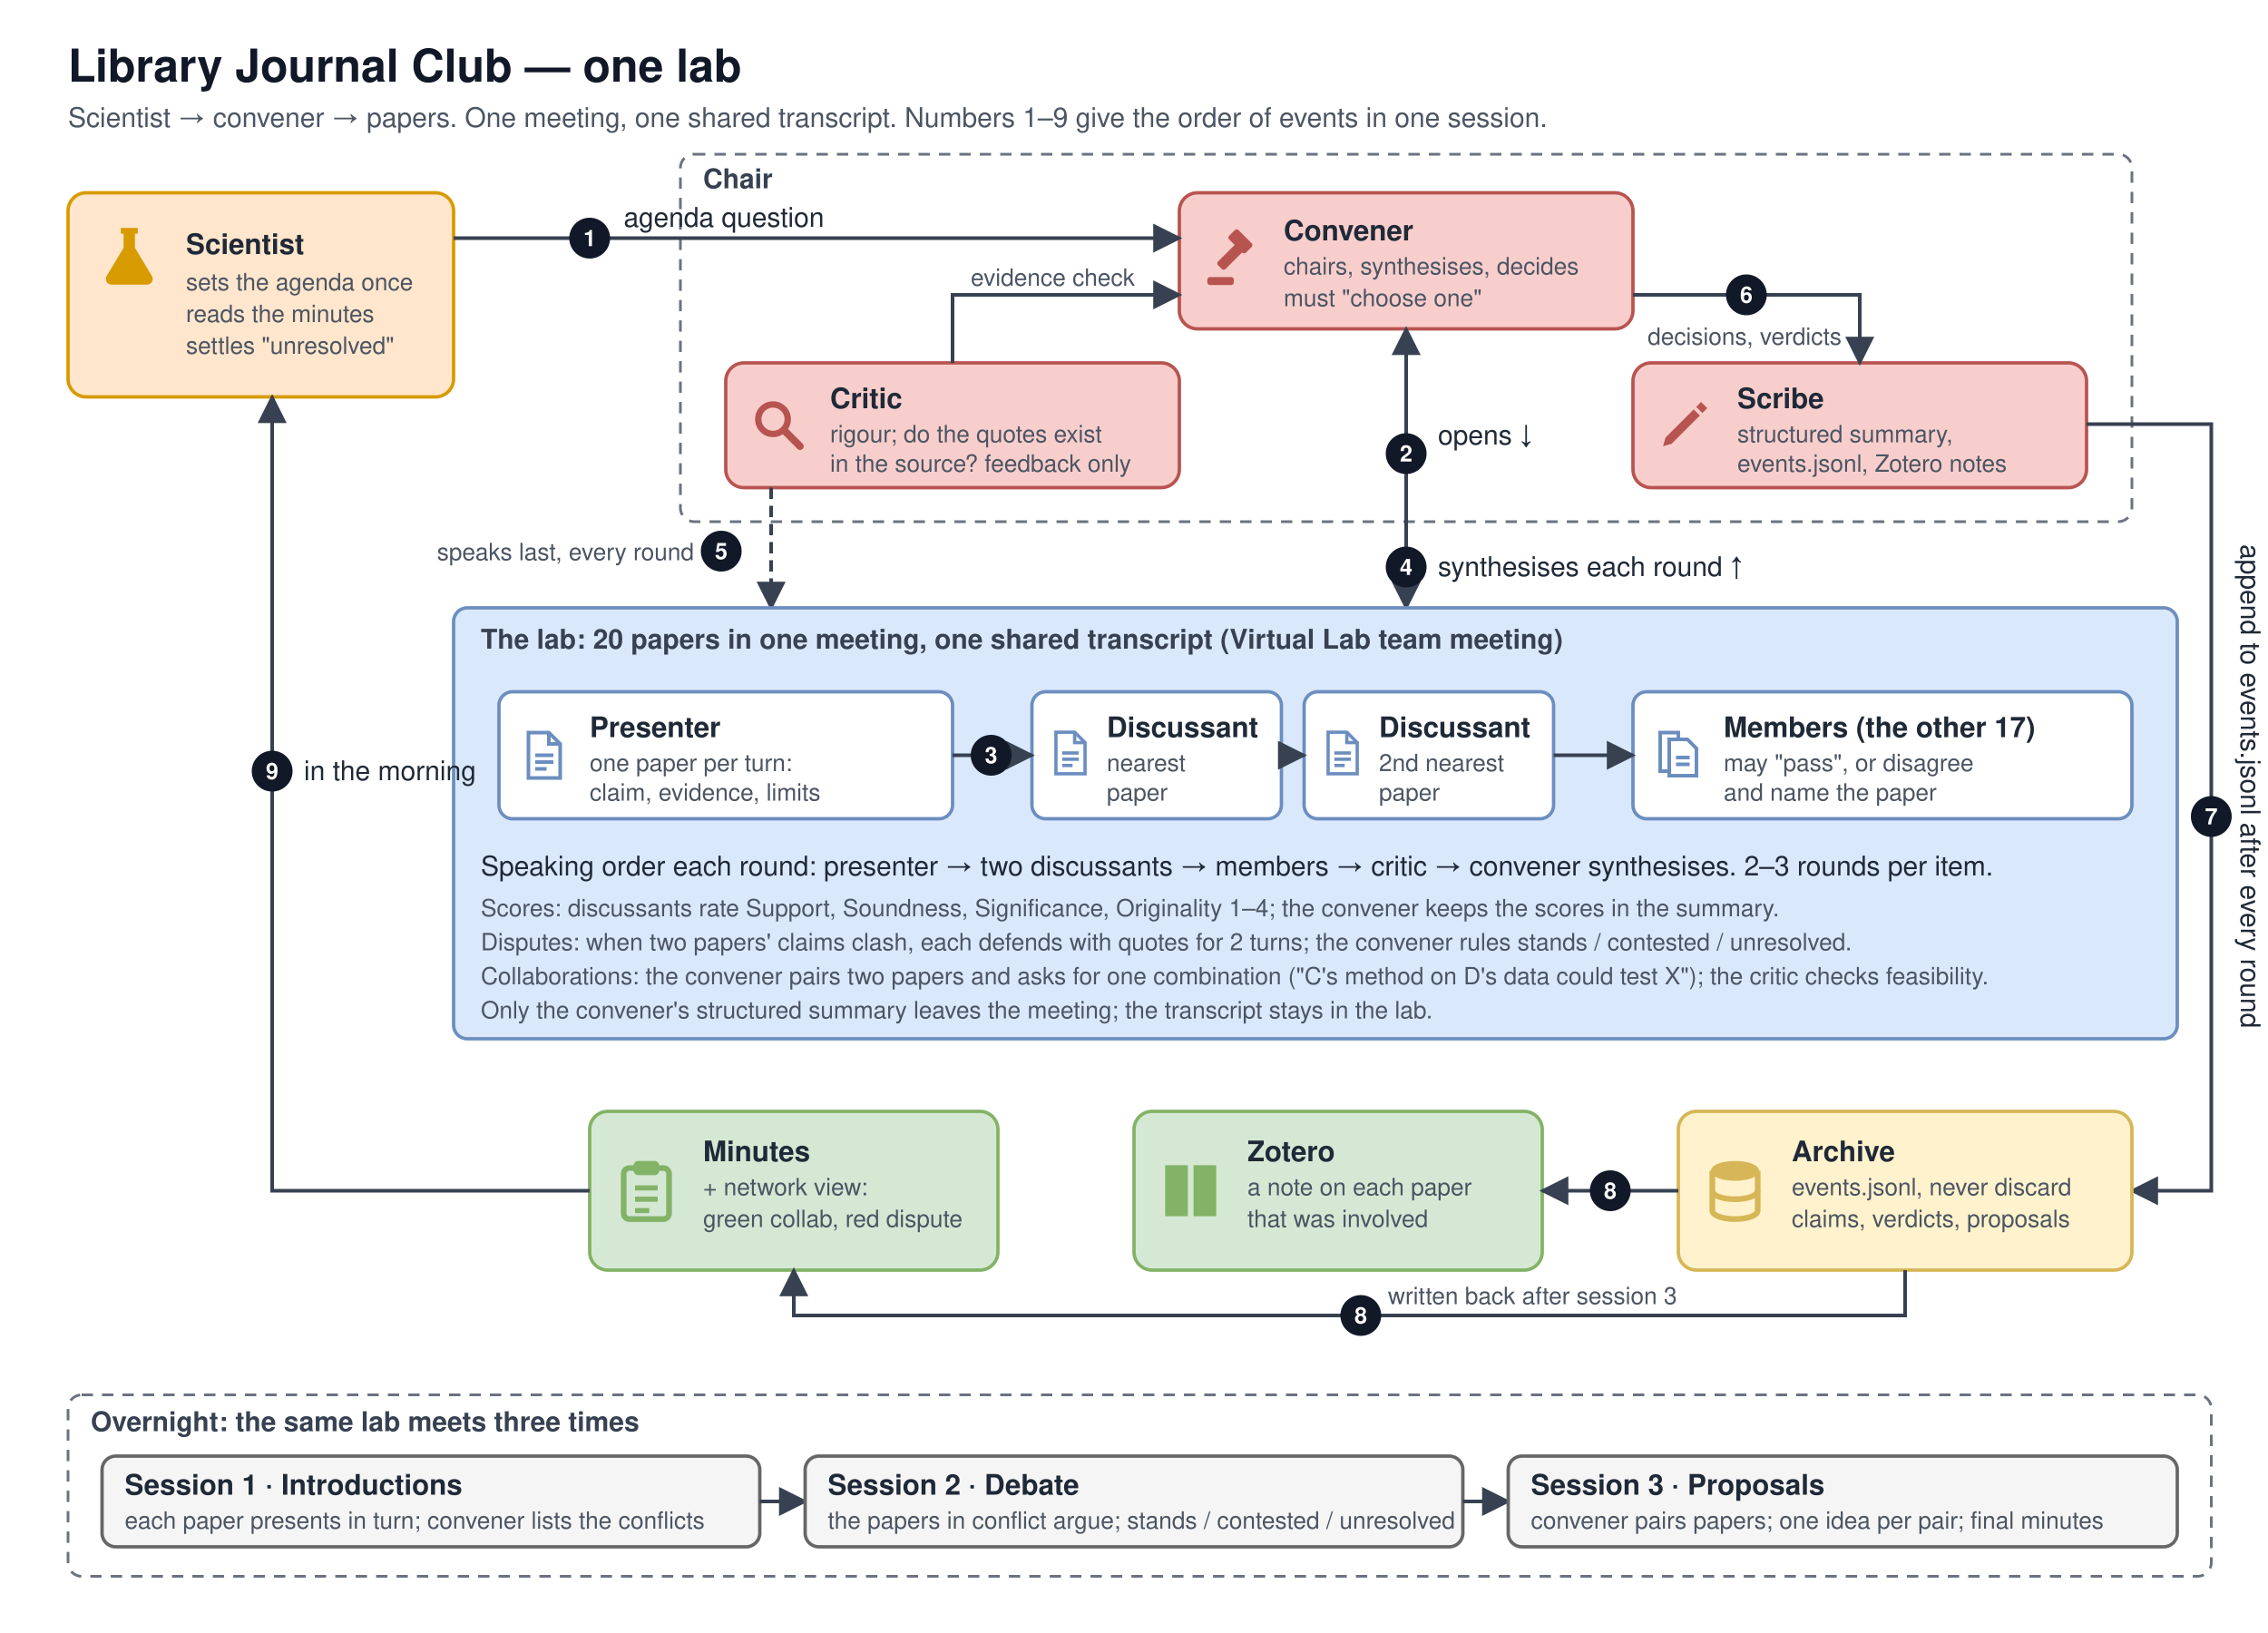
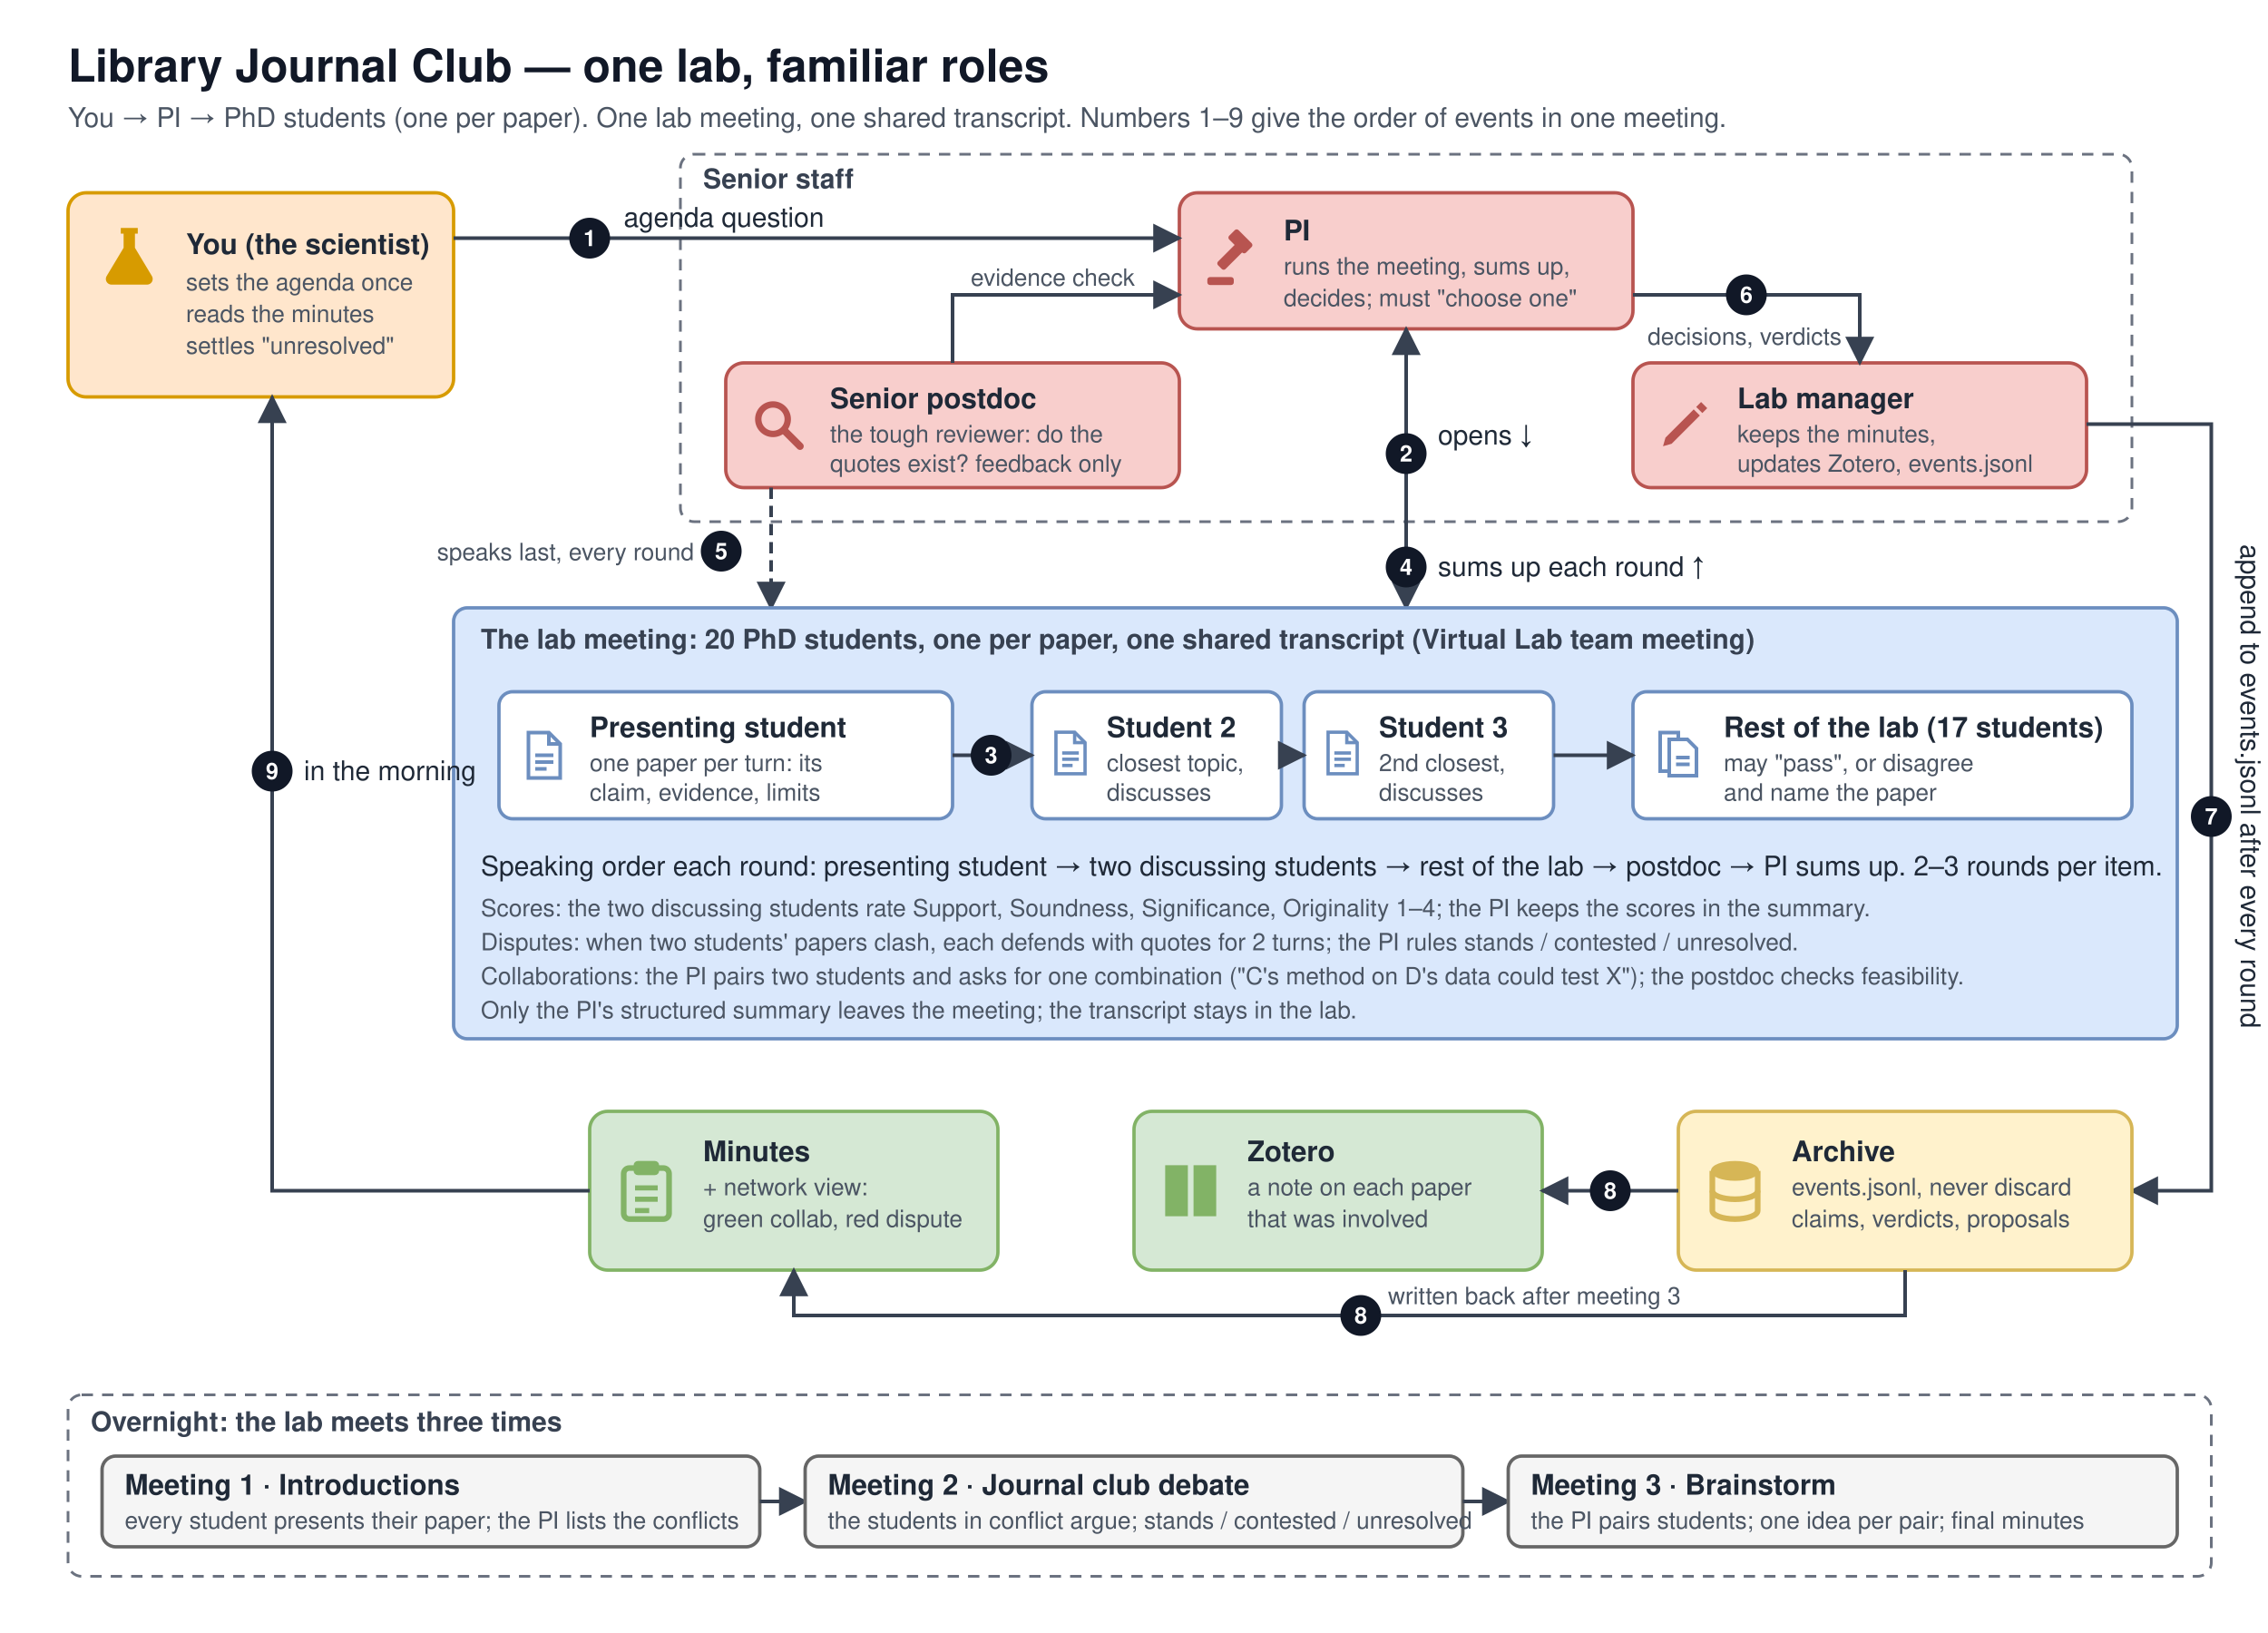
<svg xmlns="http://www.w3.org/2000/svg" viewBox="0 0 1000 720" width="1000" height="720" font-family="Helvetica, Arial, sans-serif">
  <style>
    .t { font-size: 12px; fill: #1f2937; }
    .ts { font-size: 10.5px; fill: #4b5563; }
    .tb { font-size: 12.5px; font-weight: 700; fill: #1f2937; }
    .title { font-size: 20px; font-weight: 700; fill: #111827; }
    .sub { font-size: 12px; fill: #4b5563; }
    .cont { fill: none; stroke: #6b7280; stroke-width: 1.2; stroke-dasharray: 5 4; }
    .contlbl { font-size: 12px; font-weight: 700; fill: #374151; }
    .scientist { fill: #ffe6cc; stroke: #d79b00; stroke-width: 1.5; }
    .chair { fill: #f8cecc; stroke: #b85450; stroke-width: 1.5; }
    .paper { fill: #ffffff; stroke: #6c8ebf; stroke-width: 1.5; }
    .lab { fill: #dae8fc; stroke: #6c8ebf; stroke-width: 1.5; }
    .archive { fill: #fff2cc; stroke: #d6b656; stroke-width: 1.5; }
    .output { fill: #d5e8d4; stroke: #82b366; stroke-width: 1.5; }
    .session { fill: #f5f5f5; stroke: #666666; stroke-width: 1.5; }
    .edge { fill: none; stroke: #374151; stroke-width: 1.6; }
    .edge2 { fill: none; stroke: #374151; stroke-width: 1.6; stroke-dasharray: 5 3; }
    .num { fill: #111827; }
    .numt { font-size: 10px; font-weight: 700; fill: #ffffff; }
  </style>
  <defs>
    <marker id="ah" viewBox="0 0 10 10" refX="9" refY="5" markerWidth="8" markerHeight="8" orient="auto-start-reverse">
      <path d="M0 0L10 5L0 10z" fill="#374151" />
    </marker>
    <symbol id="i-flask" viewBox="0 0 24 24">
      <path d="M9 2h6v2h-1v5l6 10a2 2 0 0 1-1.7 3H5.7A2 2 0 0 1 4 19l6-10V4H9z" />
    </symbol>
    <symbol id="i-gavel" viewBox="0 0 24 24">
      <rect x="2" y="19" width="10" height="3" rx="1" />
      <rect x="5" y="9" width="12" height="4" rx="1" transform="rotate(-45 11 11)" />
      <rect x="12" y="1" width="5" height="9" rx="1" transform="rotate(-45 14.5 5.5)" />
    </symbol>
    <symbol id="i-magnifier" viewBox="0 0 24 24">
      <circle cx="10" cy="10" r="6" fill="none" stroke-width="2.6" />
      <path d="M14.5 14.5l6.5 6.5" stroke-width="3" stroke-linecap="round" />
    </symbol>
    <symbol id="i-pen" viewBox="0 0 24 24">
      <path d="M3 21l3.5-1L18 8.5l-2.5-2.5L4 17.5z" />
      <path d="M16.5 5l2-2 2.5 2.5-2 2z" />
    </symbol>
    <symbol id="i-doc" viewBox="0 0 24 24">
      <path d="M5 2h9l5 5v15H5z" stroke-width="1.6" />
      <path d="M14 2v5h5M8 12h8M8 15h8M8 18h5" fill="none" stroke-width="1.6" />
    </symbol>
    <symbol id="i-docs" viewBox="0 0 24 24">
      <path d="M8 5h8l4 4v12H8z" stroke-width="1.6" />
      <path d="M4 2h8v3H8v14H4z" stroke-width="1.6" />
      <path d="M11 13h6M11 16h6" fill="none" stroke-width="1.6" />
    </symbol>
    <symbol id="i-db" viewBox="0 0 24 24">
      <ellipse cx="12" cy="5" rx="8" ry="3" />
      <path d="M4 5v14c0 1.7 3.6 3 8 3s8-1.3 8-3V5" fill="none" stroke-width="2" />
      <path d="M4 12c0 1.7 3.6 3 8 3s8-1.3 8-3" fill="none" stroke-width="2" />
    </symbol>
    <symbol id="i-book" viewBox="0 0 24 24">
      <path d="M3 3h8v18H3z" />
      <path d="M13 3h8v18h-8z" />
    </symbol>
    <symbol id="i-minutes" viewBox="0 0 24 24">
      <rect x="4" y="4" width="16" height="18" rx="2" fill="none" stroke-width="2" />
      <rect x="8" y="2" width="8" height="4" rx="1" />
      <path d="M8 11h8M8 15h8M8 19h5" fill="none" stroke-width="1.8" />
    </symbol>
  </defs>
  <rect x="0" y="0" width="1000" height="720" fill="#ffffff" />
-   <text x="30" y="36" class="title">Library Journal Club — one lab</text>
-   <text x="30" y="56" class="sub">Scientist → convener → papers. One meeting, one shared transcript. Numbers 1–9 give the order of events in one session.</text>
+   <text x="30" y="36" class="title">Library Journal Club — one lab, familiar roles</text>
+   <text x="30" y="56" class="sub">You → PI → PhD students (one per paper). One lab meeting, one shared transcript. Numbers 1–9 give the order of events in one meeting.</text>
  <rect x="30" y="85" width="170" height="90" rx="8" class="scientist" />
  <use href="#i-flask" x="42" y="98" width="30" height="30" fill="#d79b00" />
-   <text x="82" y="112" class="tb">Scientist</text>
+   <text x="82" y="112" class="tb">You (the scientist)</text>
  <text x="82" y="128" class="ts">sets the agenda once</text>
  <text x="82" y="142" class="ts">reads the minutes</text>
  <text x="82" y="156" class="ts">settles "unresolved"</text>
  <rect x="300" y="68" width="640" height="162" rx="6" class="cont" />
-   <text x="310" y="83" class="contlbl">Chair</text>
+   <text x="310" y="83" class="contlbl">Senior staff</text>
  <rect x="520" y="85" width="200" height="60" rx="8" class="chair" />
  <use href="#i-gavel" x="530" y="100" width="28" height="28" fill="#b85450" />
-   <text x="566" y="106" class="tb">Convener</text>
-   <text x="566" y="121" class="ts">chairs, synthesises, decides</text>
-   <text x="566" y="135" class="ts">must "choose one"</text>
+   <text x="566" y="106" class="tb">PI</text>
+   <text x="566" y="121" class="ts">runs the meeting, sums up,</text>
+   <text x="566" y="135" class="ts">decides; must "choose one"</text>
  <rect x="320" y="160" width="200" height="55" rx="8" class="chair" />
  <use href="#i-magnifier" x="330" y="174" width="26" height="26" fill="#b85450" stroke="#b85450" />
-   <text x="366" y="180" class="tb">Critic</text>
-   <text x="366" y="195" class="ts">rigour; do the quotes exist</text>
-   <text x="366" y="208" class="ts">in the source? feedback only</text>
+   <text x="366" y="180" class="tb">Senior postdoc</text>
+   <text x="366" y="195" class="ts">the tough reviewer: do the</text>
+   <text x="366" y="208" class="ts">quotes exist? feedback only</text>
  <rect x="720" y="160" width="200" height="55" rx="8" class="chair" />
  <use href="#i-pen" x="730" y="174" width="26" height="26" fill="#b85450" />
-   <text x="766" y="180" class="tb">Scribe</text>
-   <text x="766" y="195" class="ts">structured summary,</text>
-   <text x="766" y="208" class="ts">events.jsonl, Zotero notes</text>
+   <text x="766" y="180" class="tb">Lab manager</text>
+   <text x="766" y="195" class="ts">keeps the minutes,</text>
+   <text x="766" y="208" class="ts">updates Zotero, events.jsonl</text>
  <path d="M200 105H520" class="edge" marker-end="url(#ah)" />
  <circle cx="260" cy="105" r="9" class="num" />
  <text x="260" y="108.5" class="numt" text-anchor="middle">1</text>
  <text x="275" y="100" class="t">agenda question</text>
  <path d="M420 160V130H520" class="edge" marker-end="url(#ah)" />
  <text x="428" y="126" class="ts">evidence check</text>
  <path d="M720 130H820V160" class="edge" marker-end="url(#ah)" />
  <circle cx="770" cy="130" r="9" class="num" />
  <text x="770" y="133.5" class="numt" text-anchor="middle">6</text>
  <text x="812" y="152" class="ts" text-anchor="end">decisions, verdicts</text>
  <path d="M620 145V268" class="edge" marker-start="url(#ah)" marker-end="url(#ah)" />
  <circle cx="620" cy="200" r="9" class="num" />
  <text x="620" y="203.5" class="numt" text-anchor="middle">2</text>
  <text x="634" y="196" class="t">opens ↓</text>
  <circle cx="620" cy="250" r="9" class="num" />
  <text x="620" y="253.5" class="numt" text-anchor="middle">4</text>
-   <text x="634" y="254" class="t">synthesises each round ↑</text>
+   <text x="634" y="254" class="t">sums up each round ↑</text>
  <path d="M340 215V268" class="edge2" marker-end="url(#ah)" />
  <circle cx="318" cy="243" r="9" class="num" />
  <text x="318" y="246.5" class="numt" text-anchor="middle">5</text>
  <text x="306" y="247" class="ts" text-anchor="end">speaks last, every round</text>
  <rect x="200" y="268" width="760" height="190" rx="6" class="lab" />
-   <text x="212" y="286" class="contlbl">The lab: 20 papers in one meeting, one shared transcript (Virtual Lab team meeting)</text>
+   <text x="212" y="286" class="contlbl">The lab meeting: 20 PhD students, one per paper, one shared transcript (Virtual Lab team meeting)</text>
  <rect x="220" y="305" width="200" height="56" rx="6" class="paper" />
  <use href="#i-doc" x="228" y="321" width="24" height="24" fill="#ffffff" stroke="#6c8ebf" />
-   <text x="260" y="325" class="tb">Presenter</text>
-   <text x="260" y="340" class="ts">one paper per turn:</text>
+   <text x="260" y="325" class="tb">Presenting student</text>
+   <text x="260" y="340" class="ts">one paper per turn: its</text>
  <text x="260" y="353" class="ts">claim, evidence, limits</text>
  <rect x="455" y="305" width="110" height="56" rx="6" class="paper" />
  <use href="#i-doc" x="461" y="321" width="22" height="22" fill="#ffffff" stroke="#6c8ebf" />
-   <text x="488" y="325" class="tb">Discussant</text>
-   <text x="488" y="340" class="ts">nearest</text>
-   <text x="488" y="353" class="ts">paper</text>
+   <text x="488" y="325" class="tb">Student 2</text>
+   <text x="488" y="340" class="ts">closest topic,</text>
+   <text x="488" y="353" class="ts">discusses</text>
  <rect x="575" y="305" width="110" height="56" rx="6" class="paper" />
  <use href="#i-doc" x="581" y="321" width="22" height="22" fill="#ffffff" stroke="#6c8ebf" />
-   <text x="608" y="325" class="tb">Discussant</text>
-   <text x="608" y="340" class="ts">2nd nearest</text>
-   <text x="608" y="353" class="ts">paper</text>
+   <text x="608" y="325" class="tb">Student 3</text>
+   <text x="608" y="340" class="ts">2nd closest,</text>
+   <text x="608" y="353" class="ts">discusses</text>
  <rect x="720" y="305" width="220" height="56" rx="6" class="paper" />
  <use href="#i-docs" x="728" y="321" width="24" height="24" fill="#ffffff" stroke="#6c8ebf" />
-   <text x="760" y="325" class="tb">Members (the other 17)</text>
+   <text x="760" y="325" class="tb">Rest of the lab (17 students)</text>
  <text x="760" y="340" class="ts">may "pass", or disagree</text>
  <text x="760" y="353" class="ts">and name the paper</text>
  <path d="M420 333H455" class="edge" marker-end="url(#ah)" />
  <circle cx="437" cy="333" r="9" class="num" />
  <text x="437" y="336.5" class="numt" text-anchor="middle">3</text>
  <path d="M565 333H575" class="edge" marker-end="url(#ah)" />
  <path d="M685 333H720" class="edge" marker-end="url(#ah)" />
-   <text x="212" y="386" class="t">Speaking order each round: presenter → two discussants → members → critic → convener synthesises. 2–3 rounds per item.</text>
-   <text x="212" y="404" class="ts">Scores: discussants rate Support, Soundness, Significance, Originality 1–4; the convener keeps the scores in the summary.</text>
-   <text x="212" y="419" class="ts">Disputes: when two papers' claims clash, each defends with quotes for 2 turns; the convener rules stands / contested / unresolved.</text>
-   <text x="212" y="434" class="ts">Collaborations: the convener pairs two papers and asks for one combination ("C's method on D's data could test X"); the critic checks feasibility.</text>
-   <text x="212" y="449" class="ts">Only the convener's structured summary leaves the meeting; the transcript stays in the lab.</text>
+   <text x="212" y="386" class="t">Speaking order each round: presenting student → two discussing students → rest of the lab → postdoc → PI sums up. 2–3 rounds per item.</text>
+   <text x="212" y="404" class="ts">Scores: the two discussing students rate Support, Soundness, Significance, Originality 1–4; the PI keeps the scores in the summary.</text>
+   <text x="212" y="419" class="ts">Disputes: when two students' papers clash, each defends with quotes for 2 turns; the PI rules stands / contested / unresolved.</text>
+   <text x="212" y="434" class="ts">Collaborations: the PI pairs two students and asks for one combination ("C's method on D's data could test X"); the postdoc checks feasibility.</text>
+   <text x="212" y="449" class="ts">Only the PI's structured summary leaves the meeting; the transcript stays in the lab.</text>
  <path d="M920 187H975V525H940" class="edge" marker-end="url(#ah)" />
  <circle cx="975" cy="360" r="9" class="num" />
  <text x="975" y="363.5" class="numt" text-anchor="middle">7</text>
  <text x="988" y="240" class="t" transform="rotate(90 988 240)">append to events.jsonl after every round</text>
  <rect x="740" y="490" width="200" height="70" rx="8" class="archive" />
  <use href="#i-db" x="750" y="510" width="30" height="30" fill="#d6b656" stroke="#d6b656" />
  <text x="790" y="512" class="tb">Archive</text>
  <text x="790" y="527" class="ts">events.jsonl, never discard</text>
  <text x="790" y="541" class="ts">claims, verdicts, proposals</text>
  <rect x="500" y="490" width="180" height="70" rx="8" class="output" />
  <use href="#i-book" x="510" y="510" width="30" height="30" fill="#82b366" />
  <text x="550" y="512" class="tb">Zotero</text>
  <text x="550" y="527" class="ts">a note on each paper</text>
  <text x="550" y="541" class="ts">that was involved</text>
  <rect x="260" y="490" width="180" height="70" rx="8" class="output" />
  <use href="#i-minutes" x="270" y="510" width="30" height="30" fill="#82b366" stroke="#82b366" />
  <text x="310" y="512" class="tb">Minutes</text>
  <text x="310" y="527" class="ts">+ network view:</text>
  <text x="310" y="541" class="ts">green collab, red dispute</text>
  <path d="M740 525H680" class="edge" marker-end="url(#ah)" />
  <circle cx="710" cy="525" r="9" class="num" />
  <text x="710" y="528.5" class="numt" text-anchor="middle">8</text>
  <path d="M840 560V580H350V560" class="edge" marker-end="url(#ah)" />
  <circle cx="600" cy="580" r="9" class="num" />
  <text x="600" y="583.5" class="numt" text-anchor="middle">8</text>
-   <text x="612" y="575" class="ts">written back after session 3</text>
+   <text x="612" y="575" class="ts">written back after meeting 3</text>
  <path d="M260 525H120V175" class="edge" marker-end="url(#ah)" />
  <circle cx="120" cy="340" r="9" class="num" />
  <text x="120" y="343.5" class="numt" text-anchor="middle">9</text>
  <text x="134" y="344" class="t">in the morning</text>
  <rect x="30" y="615" width="945" height="80" rx="6" class="cont" />
-   <text x="40" y="631" class="contlbl">Overnight: the same lab meets three times</text>
+   <text x="40" y="631" class="contlbl">Overnight: the lab meets three times</text>
  <rect x="45" y="642" width="290" height="40" rx="6" class="session" />
-   <text x="55" y="659" class="tb">Session 1 · Introductions</text>
-   <text x="55" y="674" class="ts">each paper presents in turn; convener lists the conflicts</text>
+   <text x="55" y="659" class="tb">Meeting 1 · Introductions</text>
+   <text x="55" y="674" class="ts">every student presents their paper; the PI lists the conflicts</text>
  <path d="M335 662H355" class="edge" marker-end="url(#ah)" />
  <rect x="355" y="642" width="290" height="40" rx="6" class="session" />
-   <text x="365" y="659" class="tb">Session 2 · Debate</text>
-   <text x="365" y="674" class="ts">the papers in conflict argue; stands / contested / unresolved</text>
+   <text x="365" y="659" class="tb">Meeting 2 · Journal club debate</text>
+   <text x="365" y="674" class="ts">the students in conflict argue; stands / contested / unresolved</text>
  <path d="M645 662H665" class="edge" marker-end="url(#ah)" />
  <rect x="665" y="642" width="295" height="40" rx="6" class="session" />
-   <text x="675" y="659" class="tb">Session 3 · Proposals</text>
-   <text x="675" y="674" class="ts">convener pairs papers; one idea per pair; final minutes</text>
+   <text x="675" y="659" class="tb">Meeting 3 · Brainstorm</text>
+   <text x="675" y="674" class="ts">the PI pairs students; one idea per pair; final minutes</text>
</svg>
